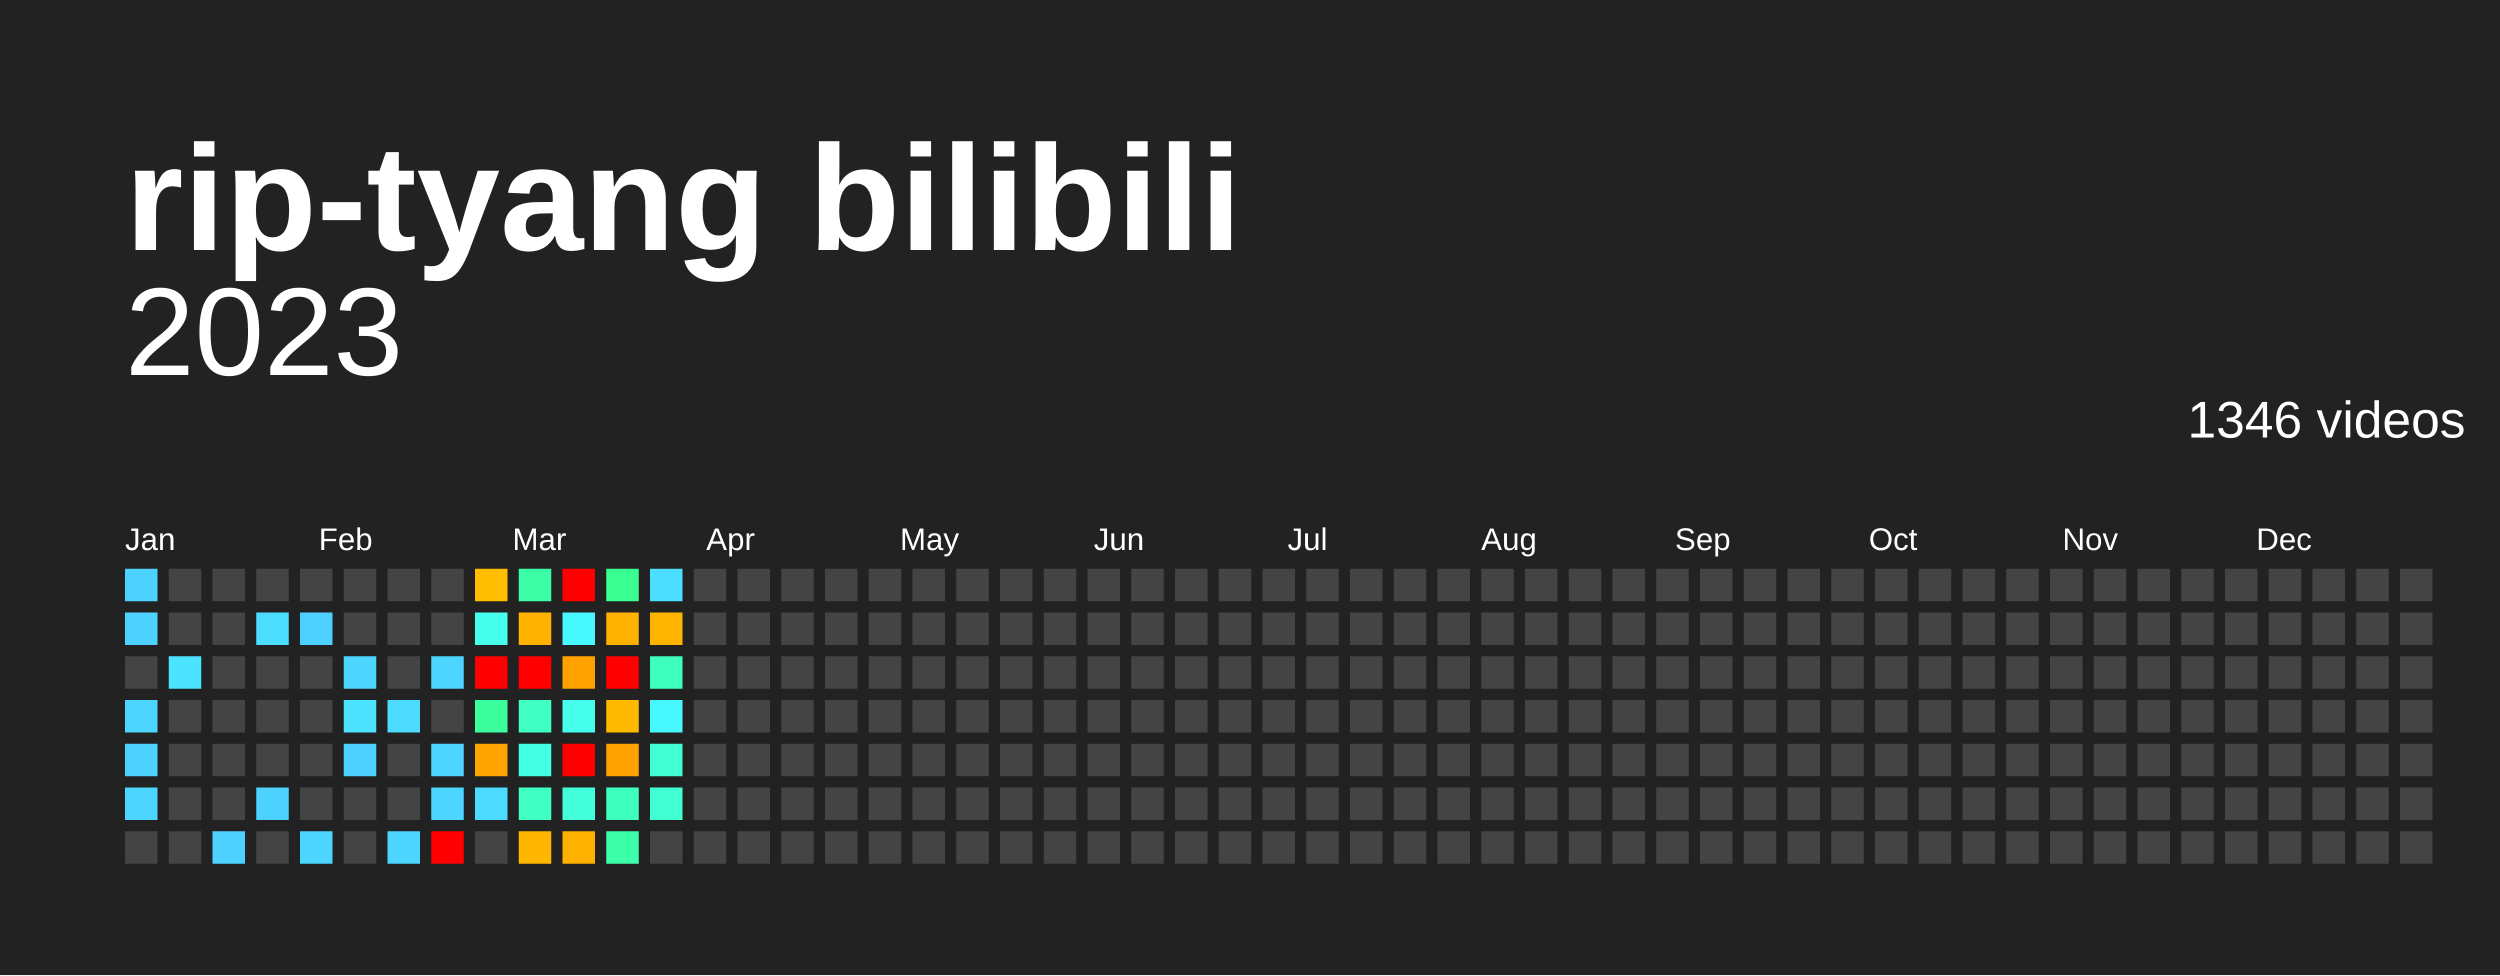
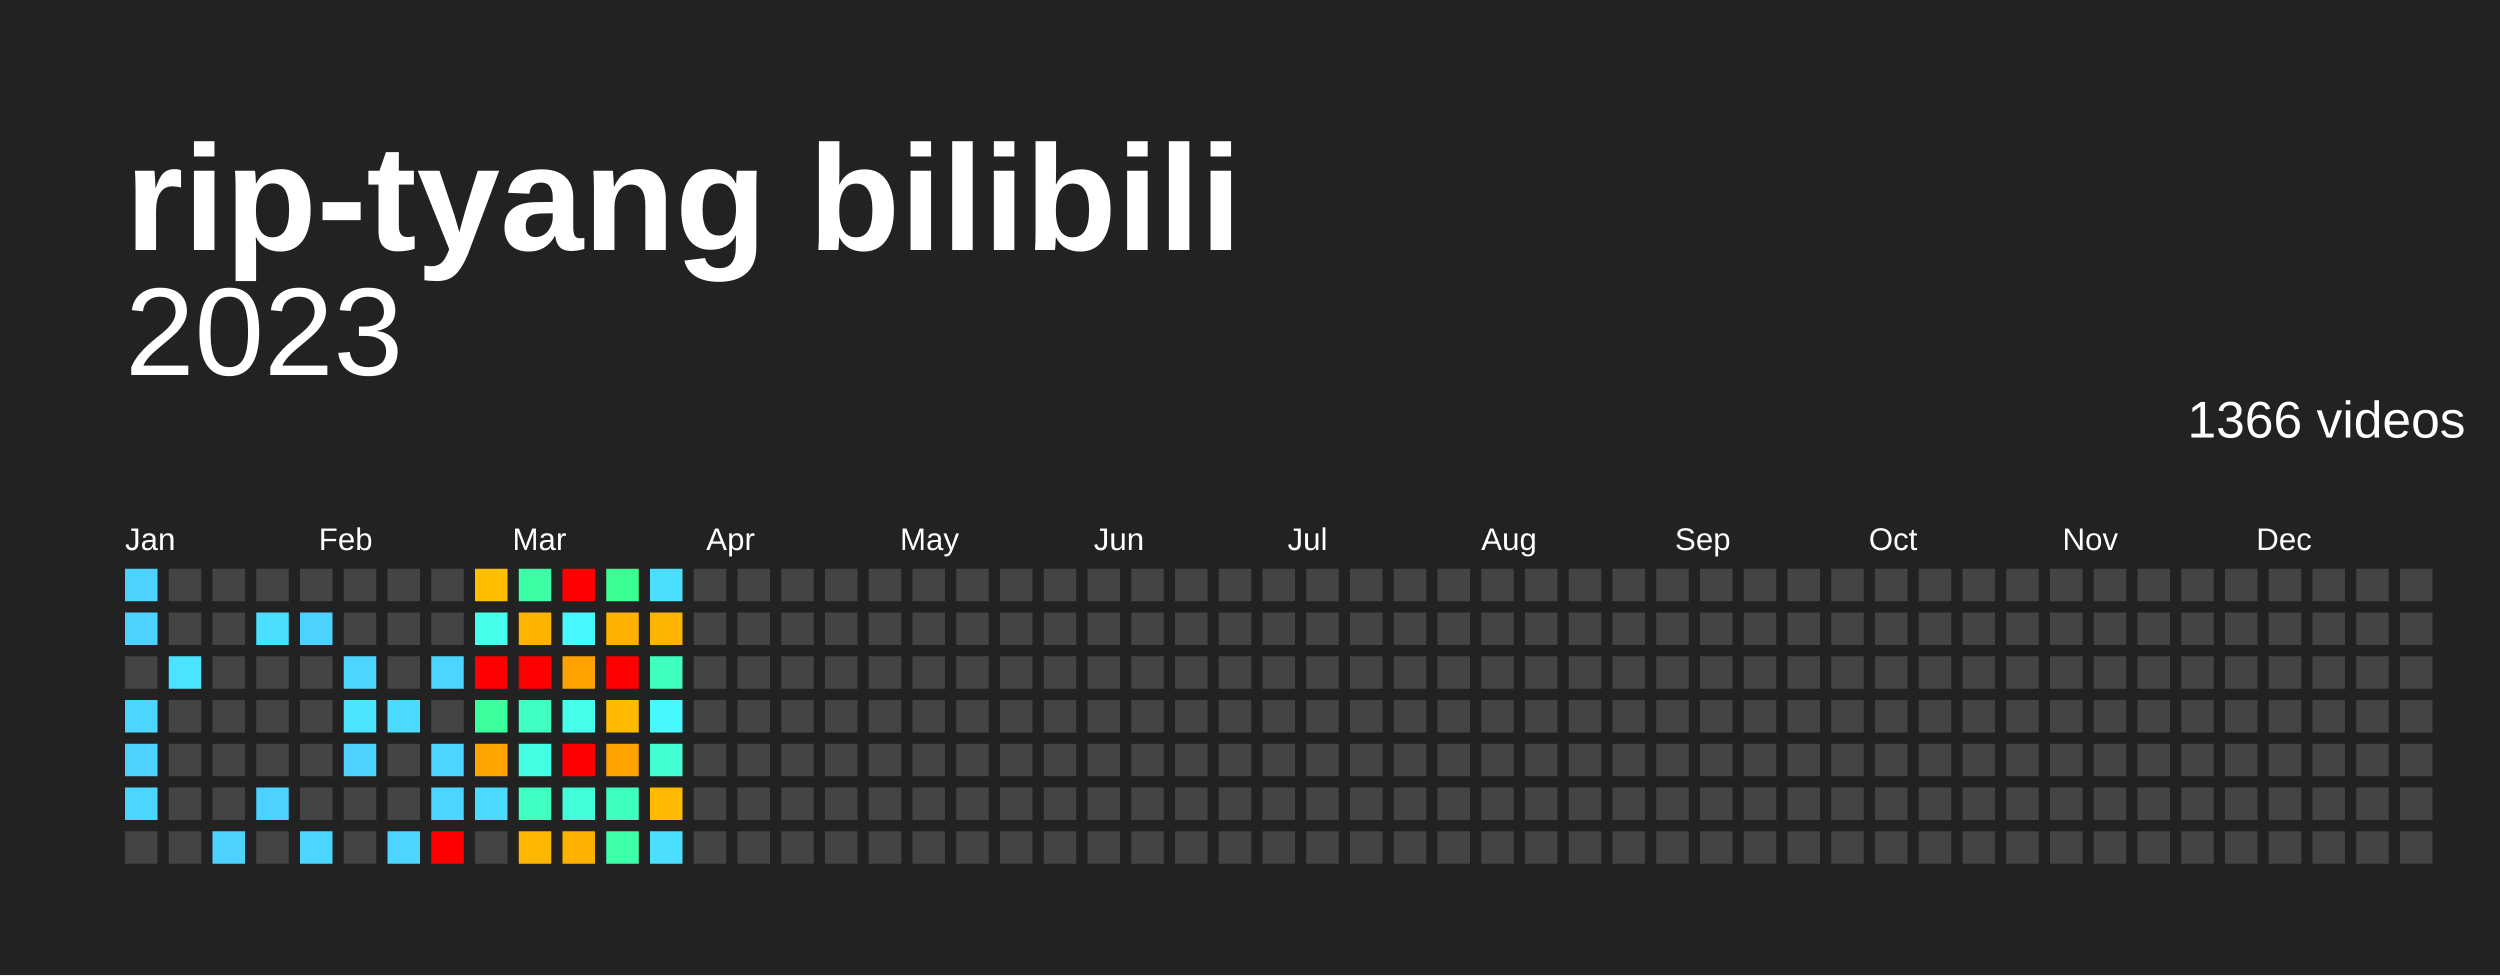
<svg xmlns="http://www.w3.org/2000/svg" baseProfile="full" height="78mm" version="1.1" viewBox="0,0,200,78" width="200mm">
  <defs />
  <rect fill="#222222" height="78" width="200" x="0" y="0" />
  <text fill="#FFFFFF" style="font-size:12px; font-family:Arial; font-weight:bold;" x="10" y="20">rip-tyang bilibili</text>
  <text alignment-baseline="hanging" fill="#FFFFFF" style="font-size:10.0px; font-family:Arial;" x="10" y="30">2023</text>
-   <text alignment-baseline="hanging" fill="#FFFFFF" style="font-size:4.125px; font-family:Arial;" x="175" y="35">1346 videos</text>
+   <text alignment-baseline="hanging" fill="#FFFFFF" style="font-size:4.125px; font-family:Arial;" x="175" y="35">1366 videos</text>
  <text fill="#FFFFFF" style="font-size:2.5px; font-family:Arial" x="10.0" y="44">Jan</text>
  <text fill="#FFFFFF" style="font-size:2.5px; font-family:Arial" x="25.5" y="44">Feb</text>
  <text fill="#FFFFFF" style="font-size:2.5px; font-family:Arial" x="41.0" y="44">Mar</text>
  <text fill="#FFFFFF" style="font-size:2.5px; font-family:Arial" x="56.5" y="44">Apr</text>
  <text fill="#FFFFFF" style="font-size:2.5px; font-family:Arial" x="72.0" y="44">May</text>
  <text fill="#FFFFFF" style="font-size:2.5px; font-family:Arial" x="87.5" y="44">Jun</text>
  <text fill="#FFFFFF" style="font-size:2.5px; font-family:Arial" x="103.0" y="44">Jul</text>
  <text fill="#FFFFFF" style="font-size:2.5px; font-family:Arial" x="118.5" y="44">Aug</text>
  <text fill="#FFFFFF" style="font-size:2.5px; font-family:Arial" x="134.0" y="44">Sep</text>
  <text fill="#FFFFFF" style="font-size:2.5px; font-family:Arial" x="149.5" y="44">Oct</text>
  <text fill="#FFFFFF" style="font-size:2.5px; font-family:Arial" x="165.0" y="44">Nov</text>
  <text fill="#FFFFFF" style="font-size:2.5px; font-family:Arial" x="180.5" y="44">Dec</text>
  <rect fill="#4dd2ff" height="2.6" width="2.6" x="10.0" y="45.5" />
  <rect fill="#4dd2ff" height="2.6" width="2.6" x="10.0" y="49.0" />
  <rect fill="#444444" height="2.6" width="2.6" x="10.0" y="52.5" />
  <rect fill="#4cd6ff" height="2.6" width="2.6" x="10.0" y="56.0" />
  <rect fill="#4dd2ff" height="2.6" width="2.6" x="10.0" y="59.5" />
  <rect fill="#4cd6ff" height="2.6" width="2.6" x="10.0" y="63.0" />
  <rect fill="#444444" height="2.6" width="2.6" x="10.0" y="66.5" />
  <rect fill="#444444" height="2.6" width="2.6" x="13.5" y="45.5" />
  <rect fill="#444444" height="2.6" width="2.6" x="13.5" y="49.0" />
  <rect fill="#4be3ff" height="2.6" width="2.6" x="13.5" y="52.5" />
  <rect fill="#444444" height="2.6" width="2.6" x="13.5" y="56.0" />
  <rect fill="#444444" height="2.6" width="2.6" x="13.5" y="59.5" />
  <rect fill="#444444" height="2.6" width="2.6" x="13.5" y="63.0" />
  <rect fill="#444444" height="2.6" width="2.6" x="13.5" y="66.5" />
  <rect fill="#444444" height="2.6" width="2.6" x="17.0" y="45.5" />
  <rect fill="#444444" height="2.6" width="2.6" x="17.0" y="49.0" />
  <rect fill="#444444" height="2.6" width="2.6" x="17.0" y="52.5" />
  <rect fill="#444444" height="2.6" width="2.6" x="17.0" y="56.0" />
  <rect fill="#444444" height="2.6" width="2.6" x="17.0" y="59.5" />
  <rect fill="#444444" height="2.6" width="2.6" x="17.0" y="63.0" />
  <rect fill="#4dd2ff" height="2.6" width="2.6" x="17.0" y="66.5" />
  <rect fill="#444444" height="2.6" width="2.6" x="20.5" y="45.5" />
  <rect fill="#4bdeff" height="2.6" width="2.6" x="20.5" y="49.0" />
  <rect fill="#444444" height="2.6" width="2.6" x="20.5" y="52.5" />
  <rect fill="#444444" height="2.6" width="2.6" x="20.5" y="56.0" />
  <rect fill="#444444" height="2.6" width="2.6" x="20.5" y="59.5" />
  <rect fill="#4dd2ff" height="2.6" width="2.6" x="20.5" y="63.0" />
  <rect fill="#444444" height="2.6" width="2.6" x="20.5" y="66.5" />
  <rect fill="#444444" height="2.6" width="2.6" x="24.0" y="45.5" />
  <rect fill="#4dd2ff" height="2.6" width="2.6" x="24.0" y="49.0" />
  <rect fill="#444444" height="2.6" width="2.6" x="24.0" y="52.5" />
  <rect fill="#444444" height="2.6" width="2.6" x="24.0" y="56.0" />
  <rect fill="#444444" height="2.6" width="2.6" x="24.0" y="59.5" />
  <rect fill="#444444" height="2.6" width="2.6" x="24.0" y="63.0" />
  <rect fill="#4cd6ff" height="2.6" width="2.6" x="24.0" y="66.5" />
  <rect fill="#444444" height="2.6" width="2.6" x="27.5" y="45.5" />
  <rect fill="#444444" height="2.6" width="2.6" x="27.5" y="49.0" />
  <rect fill="#4cd6ff" height="2.6" width="2.6" x="27.5" y="52.5" />
  <rect fill="#4be3ff" height="2.6" width="2.6" x="27.5" y="56.0" />
  <rect fill="#4dd2ff" height="2.6" width="2.6" x="27.5" y="59.5" />
  <rect fill="#444444" height="2.6" width="2.6" x="27.5" y="63.0" />
  <rect fill="#444444" height="2.6" width="2.6" x="27.5" y="66.5" />
  <rect fill="#444444" height="2.6" width="2.6" x="31.0" y="45.5" />
  <rect fill="#444444" height="2.6" width="2.6" x="31.0" y="49.0" />
  <rect fill="#444444" height="2.6" width="2.6" x="31.0" y="52.5" />
  <rect fill="#4cdaff" height="2.6" width="2.6" x="31.0" y="56.0" />
  <rect fill="#444444" height="2.6" width="2.6" x="31.0" y="59.5" />
  <rect fill="#444444" height="2.6" width="2.6" x="31.0" y="63.0" />
  <rect fill="#4cd6ff" height="2.6" width="2.6" x="31.0" y="66.5" />
  <rect fill="#444444" height="2.6" width="2.6" x="34.5" y="45.5" />
  <rect fill="#444444" height="2.6" width="2.6" x="34.5" y="49.0" />
  <rect fill="#4cd6ff" height="2.6" width="2.6" x="34.5" y="52.5" />
  <rect fill="#444444" height="2.6" width="2.6" x="34.5" y="56.0" />
  <rect fill="#4cd6ff" height="2.6" width="2.6" x="34.5" y="59.5" />
  <rect fill="#4cd6ff" height="2.6" width="2.6" x="34.5" y="63.0" />
  <rect fill="red" height="2.6" width="2.6" x="34.5" y="66.5" />
  <rect fill="#ffbe00" height="2.6" width="2.6" x="38.0" y="45.5" />
  <rect fill="#45ffec" height="2.6" width="2.6" x="38.0" y="49.0" />
  <rect fill="red" height="2.6" width="2.6" x="38.0" y="52.5" />
  <rect fill="#3bff9c" height="2.6" width="2.6" x="38.0" y="56.0" />
  <rect fill="#ffa400" height="2.6" width="2.6" x="38.0" y="59.5" />
  <rect fill="#4cdaff" height="2.6" width="2.6" x="38.0" y="63.0" />
  <rect fill="#444444" height="2.6" width="2.6" x="38.0" y="66.5" />
  <rect fill="#3cffa5" height="2.6" width="2.6" x="41.5" y="45.5" />
  <rect fill="#ffb300" height="2.6" width="2.6" x="41.5" y="49.0" />
  <rect fill="red" height="2.6" width="2.6" x="41.5" y="52.5" />
  <rect fill="#40ffc2" height="2.6" width="2.6" x="41.5" y="56.0" />
  <rect fill="#43ffe3" height="2.6" width="2.6" x="41.5" y="59.5" />
  <rect fill="#40ffc2" height="2.6" width="2.6" x="41.5" y="63.0" />
  <rect fill="#ffb600" height="2.6" width="2.6" x="41.5" y="66.5" />
  <rect fill="red" height="2.6" width="2.6" x="45.0" y="45.5" />
  <rect fill="#48f8ff" height="2.6" width="2.6" x="45.0" y="49.0" />
  <rect fill="#ffa200" height="2.6" width="2.6" x="45.0" y="52.5" />
  <rect fill="#45ffec" height="2.6" width="2.6" x="45.0" y="56.0" />
  <rect fill="red" height="2.6" width="2.6" x="45.0" y="59.5" />
  <rect fill="#42ffda" height="2.6" width="2.6" x="45.0" y="63.0" />
  <rect fill="#ffb100" height="2.6" width="2.6" x="45.0" y="66.5" />
  <rect fill="#3aff92" height="2.6" width="2.6" x="48.5" y="45.5" />
  <rect fill="#ffb100" height="2.6" width="2.6" x="48.5" y="49.0" />
  <rect fill="red" height="2.6" width="2.6" x="48.5" y="52.5" />
  <rect fill="#ffba00" height="2.6" width="2.6" x="48.5" y="56.0" />
  <rect fill="#ffa200" height="2.6" width="2.6" x="48.5" y="59.5" />
  <rect fill="#3fffbe" height="2.6" width="2.6" x="48.5" y="63.0" />
  <rect fill="#3dffaa" height="2.6" width="2.6" x="48.5" y="66.5" />
  <rect fill="#4bdeff" height="2.6" width="2.6" x="52.0" y="45.5" />
  <rect fill="#ffb500" height="2.6" width="2.6" x="52.0" y="49.0" />
  <rect fill="#3fffbe" height="2.6" width="2.6" x="52.0" y="52.5" />
  <rect fill="#48f8ff" height="2.6" width="2.6" x="52.0" y="56.0" />
  <rect fill="#41ffd0" height="2.6" width="2.6" x="52.0" y="59.5" />
-   <rect fill="#41ffd0" height="2.6" width="2.6" x="52.0" y="63.0" />
-   <rect fill="#444444" height="2.6" width="2.6" x="52.0" y="66.5" />
+   <rect fill="#ffba00" height="2.6" width="2.6" x="52.0" y="63.0" />
+   <rect fill="#4bdeff" height="2.6" width="2.6" x="52.0" y="66.5" />
  <rect fill="#444444" height="2.6" width="2.6" x="55.5" y="45.5" />
  <rect fill="#444444" height="2.6" width="2.6" x="55.5" y="49.0" />
  <rect fill="#444444" height="2.6" width="2.6" x="55.5" y="52.5" />
  <rect fill="#444444" height="2.6" width="2.6" x="55.5" y="56.0" />
  <rect fill="#444444" height="2.6" width="2.6" x="55.5" y="59.5" />
  <rect fill="#444444" height="2.6" width="2.6" x="55.5" y="63.0" />
  <rect fill="#444444" height="2.6" width="2.6" x="55.5" y="66.5" />
  <rect fill="#444444" height="2.6" width="2.6" x="59.0" y="45.5" />
  <rect fill="#444444" height="2.6" width="2.6" x="59.0" y="49.0" />
  <rect fill="#444444" height="2.6" width="2.6" x="59.0" y="52.5" />
  <rect fill="#444444" height="2.6" width="2.6" x="59.0" y="56.0" />
  <rect fill="#444444" height="2.6" width="2.6" x="59.0" y="59.5" />
  <rect fill="#444444" height="2.6" width="2.6" x="59.0" y="63.0" />
  <rect fill="#444444" height="2.6" width="2.6" x="59.0" y="66.5" />
  <rect fill="#444444" height="2.6" width="2.6" x="62.5" y="45.5" />
  <rect fill="#444444" height="2.6" width="2.6" x="62.5" y="49.0" />
  <rect fill="#444444" height="2.6" width="2.6" x="62.5" y="52.5" />
  <rect fill="#444444" height="2.6" width="2.6" x="62.5" y="56.0" />
  <rect fill="#444444" height="2.6" width="2.6" x="62.5" y="59.5" />
  <rect fill="#444444" height="2.6" width="2.6" x="62.5" y="63.0" />
  <rect fill="#444444" height="2.6" width="2.6" x="62.5" y="66.5" />
  <rect fill="#444444" height="2.6" width="2.6" x="66.0" y="45.5" />
  <rect fill="#444444" height="2.6" width="2.6" x="66.0" y="49.0" />
  <rect fill="#444444" height="2.6" width="2.6" x="66.0" y="52.5" />
  <rect fill="#444444" height="2.6" width="2.6" x="66.0" y="56.0" />
  <rect fill="#444444" height="2.6" width="2.6" x="66.0" y="59.5" />
  <rect fill="#444444" height="2.6" width="2.6" x="66.0" y="63.0" />
  <rect fill="#444444" height="2.6" width="2.6" x="66.0" y="66.5" />
  <rect fill="#444444" height="2.6" width="2.6" x="69.5" y="45.5" />
  <rect fill="#444444" height="2.6" width="2.6" x="69.5" y="49.0" />
  <rect fill="#444444" height="2.6" width="2.6" x="69.5" y="52.5" />
  <rect fill="#444444" height="2.6" width="2.6" x="69.5" y="56.0" />
  <rect fill="#444444" height="2.6" width="2.6" x="69.5" y="59.5" />
  <rect fill="#444444" height="2.6" width="2.6" x="69.5" y="63.0" />
  <rect fill="#444444" height="2.6" width="2.6" x="69.5" y="66.5" />
  <rect fill="#444444" height="2.6" width="2.6" x="73.0" y="45.5" />
  <rect fill="#444444" height="2.6" width="2.6" x="73.0" y="49.0" />
  <rect fill="#444444" height="2.6" width="2.6" x="73.0" y="52.5" />
  <rect fill="#444444" height="2.6" width="2.6" x="73.0" y="56.0" />
  <rect fill="#444444" height="2.6" width="2.6" x="73.0" y="59.5" />
  <rect fill="#444444" height="2.6" width="2.6" x="73.0" y="63.0" />
  <rect fill="#444444" height="2.6" width="2.6" x="73.0" y="66.5" />
  <rect fill="#444444" height="2.6" width="2.6" x="76.5" y="45.5" />
  <rect fill="#444444" height="2.6" width="2.6" x="76.5" y="49.0" />
  <rect fill="#444444" height="2.6" width="2.6" x="76.5" y="52.5" />
  <rect fill="#444444" height="2.6" width="2.6" x="76.5" y="56.0" />
  <rect fill="#444444" height="2.6" width="2.6" x="76.5" y="59.5" />
  <rect fill="#444444" height="2.6" width="2.6" x="76.5" y="63.0" />
  <rect fill="#444444" height="2.6" width="2.6" x="76.5" y="66.5" />
  <rect fill="#444444" height="2.6" width="2.6" x="80.0" y="45.5" />
  <rect fill="#444444" height="2.6" width="2.6" x="80.0" y="49.0" />
  <rect fill="#444444" height="2.6" width="2.6" x="80.0" y="52.5" />
  <rect fill="#444444" height="2.6" width="2.6" x="80.0" y="56.0" />
  <rect fill="#444444" height="2.6" width="2.6" x="80.0" y="59.5" />
  <rect fill="#444444" height="2.6" width="2.6" x="80.0" y="63.0" />
  <rect fill="#444444" height="2.6" width="2.6" x="80.0" y="66.5" />
  <rect fill="#444444" height="2.6" width="2.6" x="83.5" y="45.5" />
  <rect fill="#444444" height="2.6" width="2.6" x="83.5" y="49.0" />
  <rect fill="#444444" height="2.6" width="2.6" x="83.5" y="52.5" />
  <rect fill="#444444" height="2.6" width="2.6" x="83.5" y="56.0" />
  <rect fill="#444444" height="2.6" width="2.6" x="83.5" y="59.5" />
  <rect fill="#444444" height="2.6" width="2.6" x="83.5" y="63.0" />
  <rect fill="#444444" height="2.6" width="2.6" x="83.5" y="66.5" />
  <rect fill="#444444" height="2.6" width="2.6" x="87.0" y="45.5" />
  <rect fill="#444444" height="2.6" width="2.6" x="87.0" y="49.0" />
  <rect fill="#444444" height="2.6" width="2.6" x="87.0" y="52.5" />
  <rect fill="#444444" height="2.6" width="2.6" x="87.0" y="56.0" />
  <rect fill="#444444" height="2.6" width="2.6" x="87.0" y="59.5" />
  <rect fill="#444444" height="2.6" width="2.6" x="87.0" y="63.0" />
  <rect fill="#444444" height="2.6" width="2.6" x="87.0" y="66.5" />
  <rect fill="#444444" height="2.6" width="2.6" x="90.5" y="45.5" />
  <rect fill="#444444" height="2.6" width="2.6" x="90.5" y="49.0" />
  <rect fill="#444444" height="2.6" width="2.6" x="90.5" y="52.5" />
  <rect fill="#444444" height="2.6" width="2.6" x="90.5" y="56.0" />
  <rect fill="#444444" height="2.6" width="2.6" x="90.5" y="59.5" />
  <rect fill="#444444" height="2.6" width="2.6" x="90.5" y="63.0" />
  <rect fill="#444444" height="2.6" width="2.6" x="90.5" y="66.5" />
  <rect fill="#444444" height="2.6" width="2.6" x="94.0" y="45.5" />
  <rect fill="#444444" height="2.6" width="2.6" x="94.0" y="49.0" />
  <rect fill="#444444" height="2.6" width="2.6" x="94.0" y="52.5" />
  <rect fill="#444444" height="2.6" width="2.6" x="94.0" y="56.0" />
  <rect fill="#444444" height="2.6" width="2.6" x="94.0" y="59.5" />
  <rect fill="#444444" height="2.6" width="2.6" x="94.0" y="63.0" />
  <rect fill="#444444" height="2.6" width="2.6" x="94.0" y="66.5" />
  <rect fill="#444444" height="2.6" width="2.6" x="97.5" y="45.5" />
  <rect fill="#444444" height="2.6" width="2.6" x="97.5" y="49.0" />
  <rect fill="#444444" height="2.6" width="2.6" x="97.5" y="52.5" />
  <rect fill="#444444" height="2.6" width="2.6" x="97.5" y="56.0" />
  <rect fill="#444444" height="2.6" width="2.6" x="97.5" y="59.5" />
  <rect fill="#444444" height="2.6" width="2.6" x="97.5" y="63.0" />
  <rect fill="#444444" height="2.6" width="2.6" x="97.5" y="66.5" />
  <rect fill="#444444" height="2.6" width="2.6" x="101.0" y="45.5" />
  <rect fill="#444444" height="2.6" width="2.6" x="101.0" y="49.0" />
  <rect fill="#444444" height="2.6" width="2.6" x="101.0" y="52.5" />
  <rect fill="#444444" height="2.6" width="2.6" x="101.0" y="56.0" />
  <rect fill="#444444" height="2.6" width="2.6" x="101.0" y="59.5" />
  <rect fill="#444444" height="2.6" width="2.6" x="101.0" y="63.0" />
  <rect fill="#444444" height="2.6" width="2.6" x="101.0" y="66.5" />
  <rect fill="#444444" height="2.6" width="2.6" x="104.5" y="45.5" />
  <rect fill="#444444" height="2.6" width="2.6" x="104.5" y="49.0" />
  <rect fill="#444444" height="2.6" width="2.6" x="104.5" y="52.5" />
  <rect fill="#444444" height="2.6" width="2.6" x="104.5" y="56.0" />
  <rect fill="#444444" height="2.6" width="2.6" x="104.5" y="59.5" />
  <rect fill="#444444" height="2.6" width="2.6" x="104.5" y="63.0" />
  <rect fill="#444444" height="2.6" width="2.6" x="104.5" y="66.5" />
  <rect fill="#444444" height="2.6" width="2.6" x="108.0" y="45.5" />
  <rect fill="#444444" height="2.6" width="2.6" x="108.0" y="49.0" />
  <rect fill="#444444" height="2.6" width="2.6" x="108.0" y="52.5" />
  <rect fill="#444444" height="2.6" width="2.6" x="108.0" y="56.0" />
  <rect fill="#444444" height="2.6" width="2.6" x="108.0" y="59.5" />
  <rect fill="#444444" height="2.6" width="2.6" x="108.0" y="63.0" />
  <rect fill="#444444" height="2.6" width="2.6" x="108.0" y="66.5" />
  <rect fill="#444444" height="2.6" width="2.6" x="111.5" y="45.5" />
  <rect fill="#444444" height="2.6" width="2.6" x="111.5" y="49.0" />
  <rect fill="#444444" height="2.6" width="2.6" x="111.5" y="52.5" />
  <rect fill="#444444" height="2.6" width="2.6" x="111.5" y="56.0" />
  <rect fill="#444444" height="2.6" width="2.6" x="111.5" y="59.5" />
  <rect fill="#444444" height="2.6" width="2.6" x="111.5" y="63.0" />
  <rect fill="#444444" height="2.6" width="2.6" x="111.5" y="66.5" />
  <rect fill="#444444" height="2.6" width="2.6" x="115.0" y="45.5" />
  <rect fill="#444444" height="2.6" width="2.6" x="115.0" y="49.0" />
  <rect fill="#444444" height="2.6" width="2.6" x="115.0" y="52.5" />
  <rect fill="#444444" height="2.6" width="2.6" x="115.0" y="56.0" />
  <rect fill="#444444" height="2.6" width="2.6" x="115.0" y="59.5" />
  <rect fill="#444444" height="2.6" width="2.6" x="115.0" y="63.0" />
  <rect fill="#444444" height="2.6" width="2.6" x="115.0" y="66.5" />
  <rect fill="#444444" height="2.6" width="2.6" x="118.5" y="45.5" />
  <rect fill="#444444" height="2.6" width="2.6" x="118.5" y="49.0" />
  <rect fill="#444444" height="2.6" width="2.6" x="118.5" y="52.5" />
  <rect fill="#444444" height="2.6" width="2.6" x="118.5" y="56.0" />
  <rect fill="#444444" height="2.6" width="2.6" x="118.5" y="59.5" />
  <rect fill="#444444" height="2.6" width="2.6" x="118.5" y="63.0" />
  <rect fill="#444444" height="2.6" width="2.6" x="118.5" y="66.5" />
  <rect fill="#444444" height="2.6" width="2.6" x="122.0" y="45.5" />
  <rect fill="#444444" height="2.6" width="2.6" x="122.0" y="49.0" />
  <rect fill="#444444" height="2.6" width="2.6" x="122.0" y="52.5" />
  <rect fill="#444444" height="2.6" width="2.6" x="122.0" y="56.0" />
  <rect fill="#444444" height="2.6" width="2.6" x="122.0" y="59.5" />
  <rect fill="#444444" height="2.6" width="2.6" x="122.0" y="63.0" />
  <rect fill="#444444" height="2.6" width="2.6" x="122.0" y="66.5" />
  <rect fill="#444444" height="2.6" width="2.6" x="125.5" y="45.5" />
  <rect fill="#444444" height="2.6" width="2.6" x="125.5" y="49.0" />
  <rect fill="#444444" height="2.6" width="2.6" x="125.5" y="52.5" />
  <rect fill="#444444" height="2.6" width="2.6" x="125.5" y="56.0" />
  <rect fill="#444444" height="2.6" width="2.6" x="125.5" y="59.5" />
  <rect fill="#444444" height="2.6" width="2.6" x="125.5" y="63.0" />
  <rect fill="#444444" height="2.6" width="2.6" x="125.5" y="66.5" />
  <rect fill="#444444" height="2.6" width="2.6" x="129.0" y="45.5" />
  <rect fill="#444444" height="2.6" width="2.6" x="129.0" y="49.0" />
  <rect fill="#444444" height="2.6" width="2.6" x="129.0" y="52.5" />
  <rect fill="#444444" height="2.6" width="2.6" x="129.0" y="56.0" />
  <rect fill="#444444" height="2.6" width="2.6" x="129.0" y="59.5" />
  <rect fill="#444444" height="2.6" width="2.6" x="129.0" y="63.0" />
  <rect fill="#444444" height="2.6" width="2.6" x="129.0" y="66.5" />
  <rect fill="#444444" height="2.6" width="2.6" x="132.5" y="45.5" />
  <rect fill="#444444" height="2.6" width="2.6" x="132.5" y="49.0" />
  <rect fill="#444444" height="2.6" width="2.6" x="132.5" y="52.5" />
  <rect fill="#444444" height="2.6" width="2.6" x="132.5" y="56.0" />
  <rect fill="#444444" height="2.6" width="2.6" x="132.5" y="59.5" />
  <rect fill="#444444" height="2.6" width="2.6" x="132.5" y="63.0" />
  <rect fill="#444444" height="2.6" width="2.6" x="132.5" y="66.5" />
  <rect fill="#444444" height="2.6" width="2.6" x="136.0" y="45.5" />
  <rect fill="#444444" height="2.6" width="2.6" x="136.0" y="49.0" />
  <rect fill="#444444" height="2.6" width="2.6" x="136.0" y="52.5" />
  <rect fill="#444444" height="2.6" width="2.6" x="136.0" y="56.0" />
  <rect fill="#444444" height="2.6" width="2.6" x="136.0" y="59.5" />
  <rect fill="#444444" height="2.6" width="2.6" x="136.0" y="63.0" />
  <rect fill="#444444" height="2.6" width="2.6" x="136.0" y="66.5" />
  <rect fill="#444444" height="2.6" width="2.6" x="139.5" y="45.5" />
  <rect fill="#444444" height="2.6" width="2.6" x="139.5" y="49.0" />
  <rect fill="#444444" height="2.6" width="2.6" x="139.5" y="52.5" />
  <rect fill="#444444" height="2.6" width="2.6" x="139.5" y="56.0" />
  <rect fill="#444444" height="2.6" width="2.6" x="139.5" y="59.5" />
  <rect fill="#444444" height="2.6" width="2.6" x="139.5" y="63.0" />
  <rect fill="#444444" height="2.6" width="2.6" x="139.5" y="66.5" />
  <rect fill="#444444" height="2.6" width="2.6" x="143.0" y="45.5" />
  <rect fill="#444444" height="2.6" width="2.6" x="143.0" y="49.0" />
  <rect fill="#444444" height="2.6" width="2.6" x="143.0" y="52.5" />
  <rect fill="#444444" height="2.6" width="2.6" x="143.0" y="56.0" />
  <rect fill="#444444" height="2.6" width="2.6" x="143.0" y="59.5" />
  <rect fill="#444444" height="2.6" width="2.6" x="143.0" y="63.0" />
  <rect fill="#444444" height="2.6" width="2.6" x="143.0" y="66.5" />
  <rect fill="#444444" height="2.6" width="2.6" x="146.5" y="45.5" />
  <rect fill="#444444" height="2.6" width="2.6" x="146.5" y="49.0" />
  <rect fill="#444444" height="2.6" width="2.6" x="146.5" y="52.5" />
  <rect fill="#444444" height="2.6" width="2.6" x="146.5" y="56.0" />
  <rect fill="#444444" height="2.6" width="2.6" x="146.5" y="59.5" />
  <rect fill="#444444" height="2.6" width="2.6" x="146.5" y="63.0" />
  <rect fill="#444444" height="2.6" width="2.6" x="146.5" y="66.5" />
  <rect fill="#444444" height="2.6" width="2.6" x="150.0" y="45.5" />
  <rect fill="#444444" height="2.6" width="2.6" x="150.0" y="49.0" />
  <rect fill="#444444" height="2.6" width="2.6" x="150.0" y="52.5" />
  <rect fill="#444444" height="2.6" width="2.6" x="150.0" y="56.0" />
  <rect fill="#444444" height="2.6" width="2.6" x="150.0" y="59.5" />
  <rect fill="#444444" height="2.6" width="2.6" x="150.0" y="63.0" />
  <rect fill="#444444" height="2.6" width="2.6" x="150.0" y="66.5" />
  <rect fill="#444444" height="2.6" width="2.6" x="153.5" y="45.5" />
  <rect fill="#444444" height="2.6" width="2.6" x="153.5" y="49.0" />
  <rect fill="#444444" height="2.6" width="2.6" x="153.5" y="52.5" />
  <rect fill="#444444" height="2.6" width="2.6" x="153.5" y="56.0" />
  <rect fill="#444444" height="2.6" width="2.6" x="153.5" y="59.5" />
  <rect fill="#444444" height="2.6" width="2.6" x="153.5" y="63.0" />
  <rect fill="#444444" height="2.6" width="2.6" x="153.5" y="66.5" />
  <rect fill="#444444" height="2.6" width="2.6" x="157.0" y="45.5" />
  <rect fill="#444444" height="2.6" width="2.6" x="157.0" y="49.0" />
  <rect fill="#444444" height="2.6" width="2.6" x="157.0" y="52.5" />
  <rect fill="#444444" height="2.6" width="2.6" x="157.0" y="56.0" />
  <rect fill="#444444" height="2.6" width="2.6" x="157.0" y="59.5" />
  <rect fill="#444444" height="2.6" width="2.6" x="157.0" y="63.0" />
  <rect fill="#444444" height="2.6" width="2.6" x="157.0" y="66.5" />
  <rect fill="#444444" height="2.6" width="2.6" x="160.5" y="45.5" />
  <rect fill="#444444" height="2.6" width="2.6" x="160.5" y="49.0" />
  <rect fill="#444444" height="2.6" width="2.6" x="160.5" y="52.5" />
  <rect fill="#444444" height="2.6" width="2.6" x="160.5" y="56.0" />
  <rect fill="#444444" height="2.6" width="2.6" x="160.5" y="59.5" />
  <rect fill="#444444" height="2.6" width="2.6" x="160.5" y="63.0" />
  <rect fill="#444444" height="2.6" width="2.6" x="160.5" y="66.5" />
  <rect fill="#444444" height="2.6" width="2.6" x="164.0" y="45.5" />
  <rect fill="#444444" height="2.6" width="2.6" x="164.0" y="49.0" />
  <rect fill="#444444" height="2.6" width="2.6" x="164.0" y="52.5" />
  <rect fill="#444444" height="2.6" width="2.6" x="164.0" y="56.0" />
  <rect fill="#444444" height="2.6" width="2.6" x="164.0" y="59.5" />
  <rect fill="#444444" height="2.6" width="2.6" x="164.0" y="63.0" />
  <rect fill="#444444" height="2.6" width="2.6" x="164.0" y="66.5" />
  <rect fill="#444444" height="2.6" width="2.6" x="167.5" y="45.5" />
  <rect fill="#444444" height="2.6" width="2.6" x="167.5" y="49.0" />
  <rect fill="#444444" height="2.6" width="2.6" x="167.5" y="52.5" />
  <rect fill="#444444" height="2.6" width="2.6" x="167.5" y="56.0" />
  <rect fill="#444444" height="2.6" width="2.6" x="167.5" y="59.5" />
  <rect fill="#444444" height="2.6" width="2.6" x="167.5" y="63.0" />
  <rect fill="#444444" height="2.6" width="2.6" x="167.5" y="66.5" />
  <rect fill="#444444" height="2.6" width="2.6" x="171.0" y="45.5" />
  <rect fill="#444444" height="2.6" width="2.6" x="171.0" y="49.0" />
  <rect fill="#444444" height="2.6" width="2.6" x="171.0" y="52.5" />
  <rect fill="#444444" height="2.6" width="2.6" x="171.0" y="56.0" />
  <rect fill="#444444" height="2.6" width="2.6" x="171.0" y="59.5" />
  <rect fill="#444444" height="2.6" width="2.6" x="171.0" y="63.0" />
  <rect fill="#444444" height="2.6" width="2.6" x="171.0" y="66.5" />
  <rect fill="#444444" height="2.6" width="2.6" x="174.5" y="45.5" />
  <rect fill="#444444" height="2.6" width="2.6" x="174.5" y="49.0" />
  <rect fill="#444444" height="2.6" width="2.6" x="174.5" y="52.5" />
  <rect fill="#444444" height="2.6" width="2.6" x="174.5" y="56.0" />
  <rect fill="#444444" height="2.6" width="2.6" x="174.5" y="59.5" />
  <rect fill="#444444" height="2.6" width="2.6" x="174.5" y="63.0" />
  <rect fill="#444444" height="2.6" width="2.6" x="174.5" y="66.5" />
  <rect fill="#444444" height="2.6" width="2.6" x="178.0" y="45.5" />
  <rect fill="#444444" height="2.6" width="2.6" x="178.0" y="49.0" />
  <rect fill="#444444" height="2.6" width="2.6" x="178.0" y="52.5" />
  <rect fill="#444444" height="2.6" width="2.6" x="178.0" y="56.0" />
  <rect fill="#444444" height="2.6" width="2.6" x="178.0" y="59.5" />
  <rect fill="#444444" height="2.6" width="2.6" x="178.0" y="63.0" />
  <rect fill="#444444" height="2.6" width="2.6" x="178.0" y="66.5" />
  <rect fill="#444444" height="2.6" width="2.6" x="181.5" y="45.5" />
  <rect fill="#444444" height="2.6" width="2.6" x="181.5" y="49.0" />
  <rect fill="#444444" height="2.6" width="2.6" x="181.5" y="52.5" />
  <rect fill="#444444" height="2.6" width="2.6" x="181.5" y="56.0" />
  <rect fill="#444444" height="2.6" width="2.6" x="181.5" y="59.5" />
  <rect fill="#444444" height="2.6" width="2.6" x="181.5" y="63.0" />
  <rect fill="#444444" height="2.6" width="2.6" x="181.5" y="66.5" />
  <rect fill="#444444" height="2.6" width="2.6" x="185.0" y="45.5" />
  <rect fill="#444444" height="2.6" width="2.6" x="185.0" y="49.0" />
  <rect fill="#444444" height="2.6" width="2.6" x="185.0" y="52.5" />
  <rect fill="#444444" height="2.6" width="2.6" x="185.0" y="56.0" />
  <rect fill="#444444" height="2.6" width="2.6" x="185.0" y="59.5" />
  <rect fill="#444444" height="2.6" width="2.6" x="185.0" y="63.0" />
  <rect fill="#444444" height="2.6" width="2.6" x="185.0" y="66.5" />
  <rect fill="#444444" height="2.6" width="2.6" x="188.5" y="45.5" />
  <rect fill="#444444" height="2.6" width="2.6" x="188.5" y="49.0" />
  <rect fill="#444444" height="2.6" width="2.6" x="188.5" y="52.5" />
  <rect fill="#444444" height="2.6" width="2.6" x="188.5" y="56.0" />
  <rect fill="#444444" height="2.6" width="2.6" x="188.5" y="59.5" />
  <rect fill="#444444" height="2.6" width="2.6" x="188.5" y="63.0" />
  <rect fill="#444444" height="2.6" width="2.6" x="188.5" y="66.5" />
  <rect fill="#444444" height="2.6" width="2.6" x="192.0" y="45.5" />
  <rect fill="#444444" height="2.6" width="2.6" x="192.0" y="49.0" />
  <rect fill="#444444" height="2.6" width="2.6" x="192.0" y="52.5" />
  <rect fill="#444444" height="2.6" width="2.6" x="192.0" y="56.0" />
  <rect fill="#444444" height="2.6" width="2.6" x="192.0" y="59.5" />
  <rect fill="#444444" height="2.6" width="2.6" x="192.0" y="63.0" />
  <rect fill="#444444" height="2.6" width="2.6" x="192.0" y="66.5" />
</svg>
